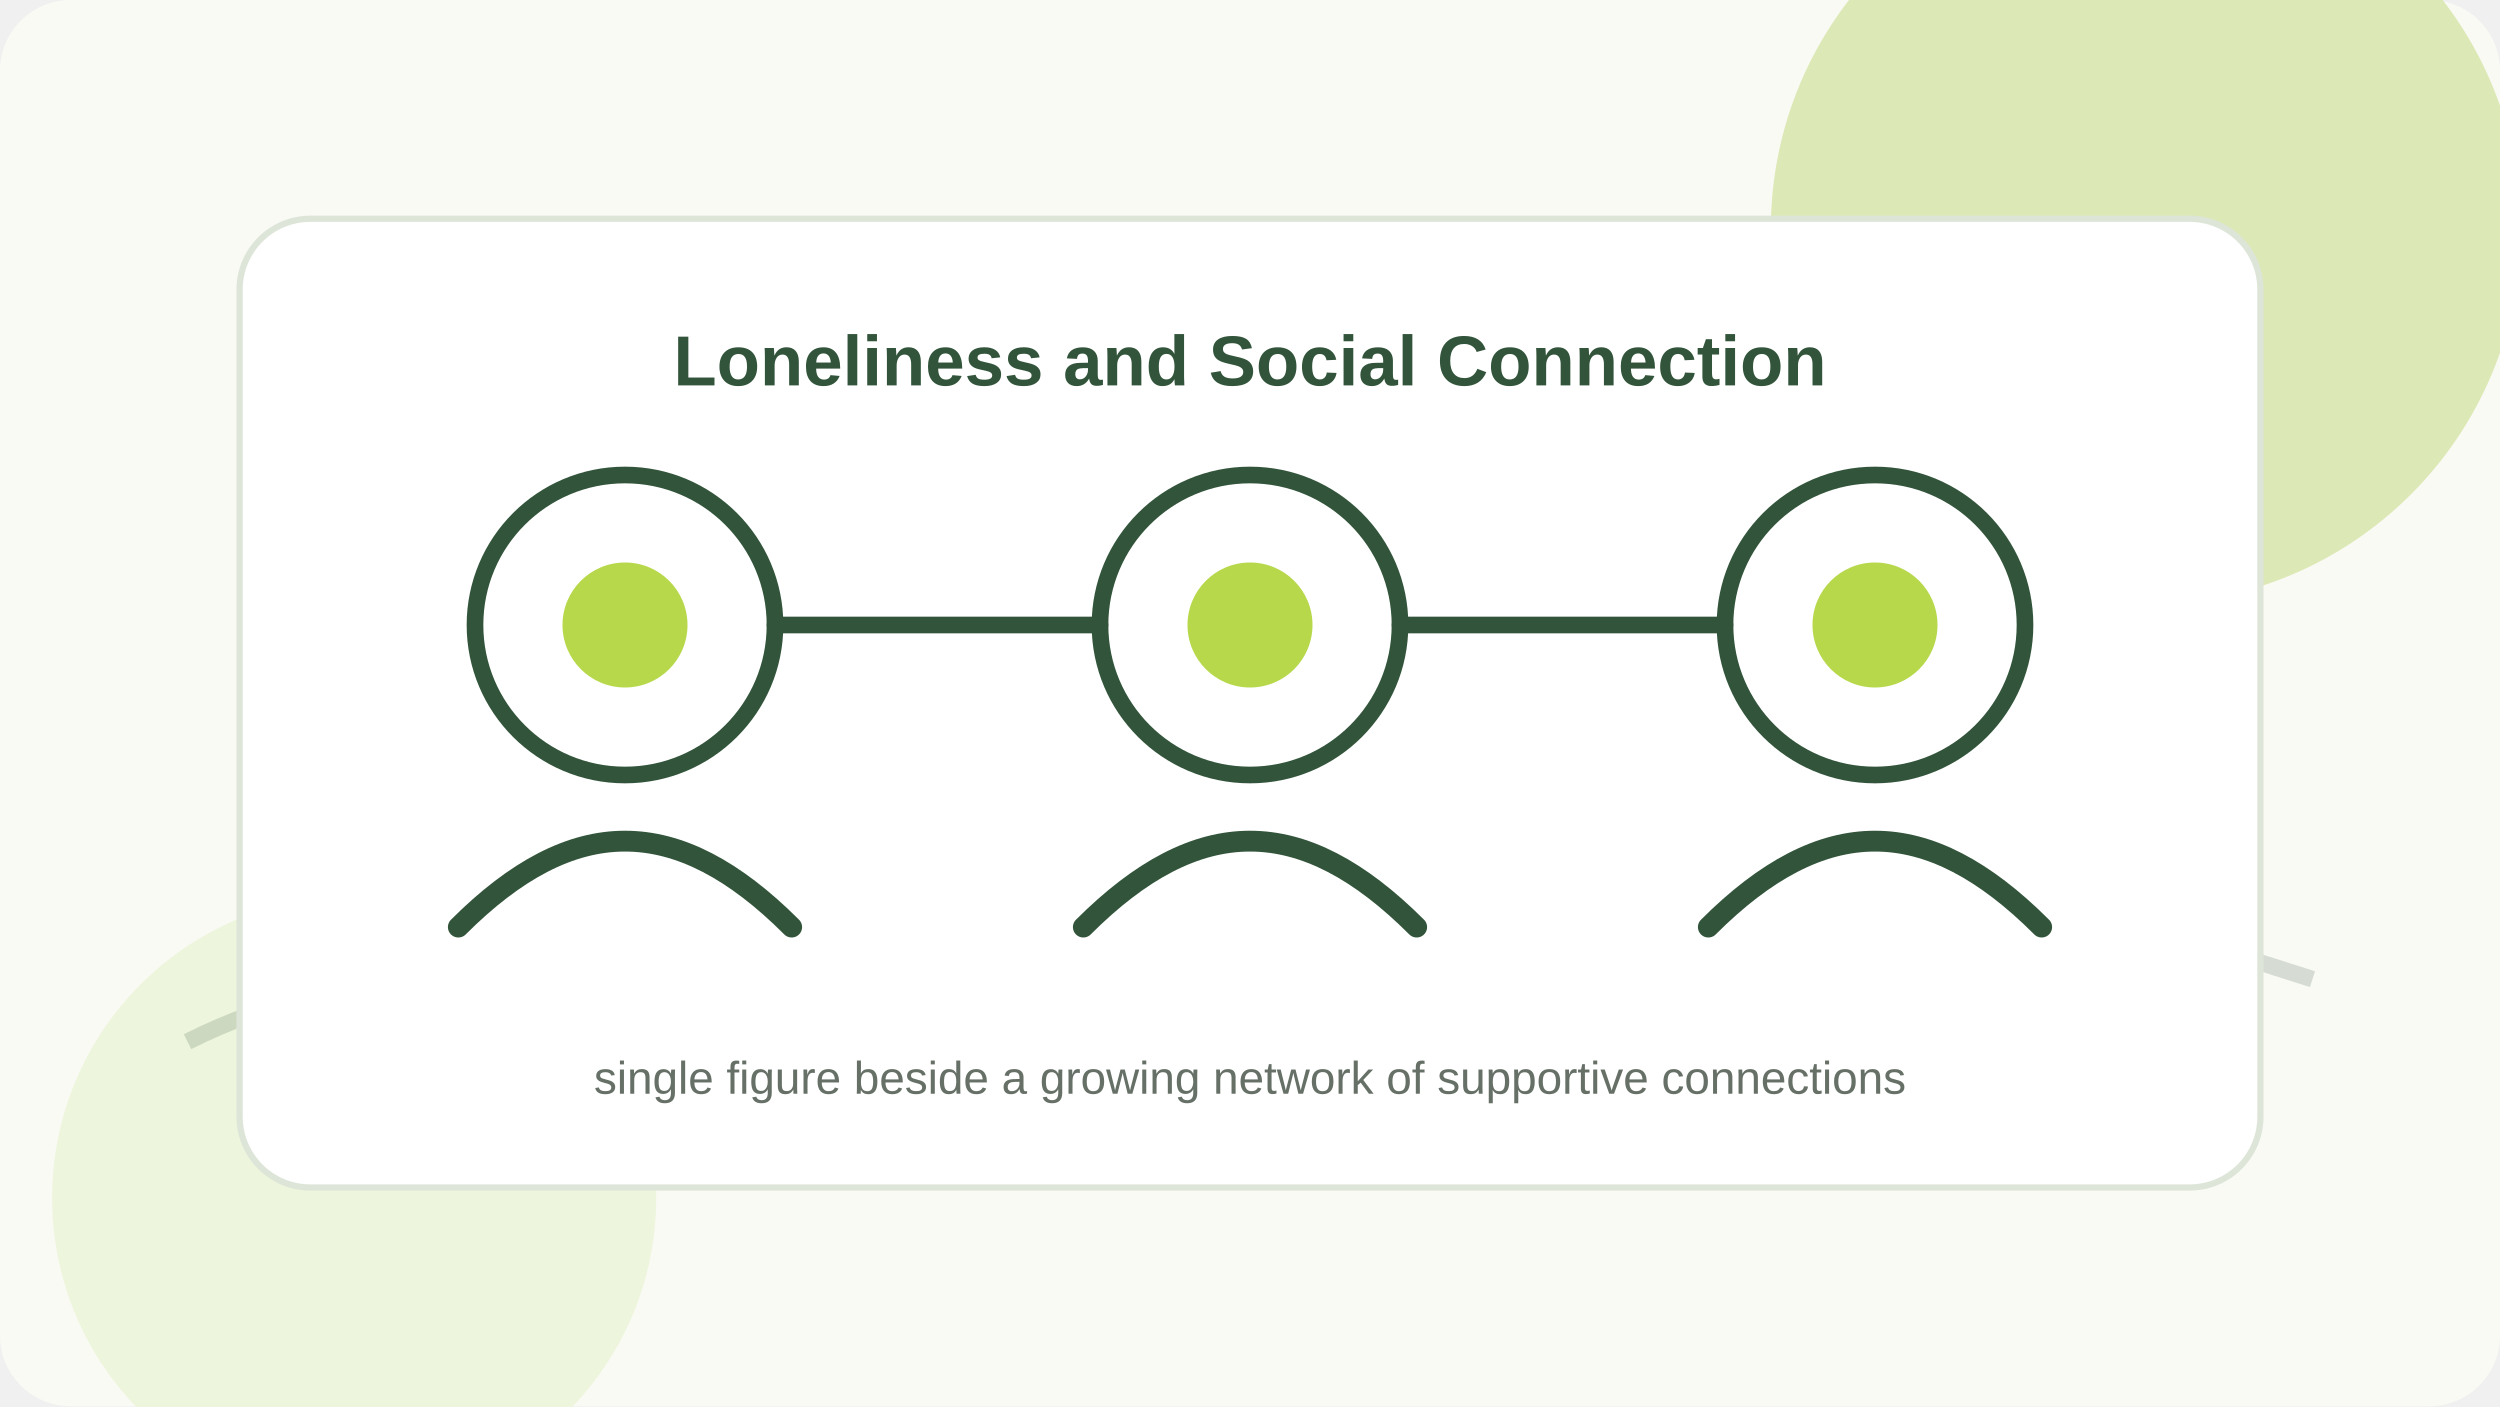
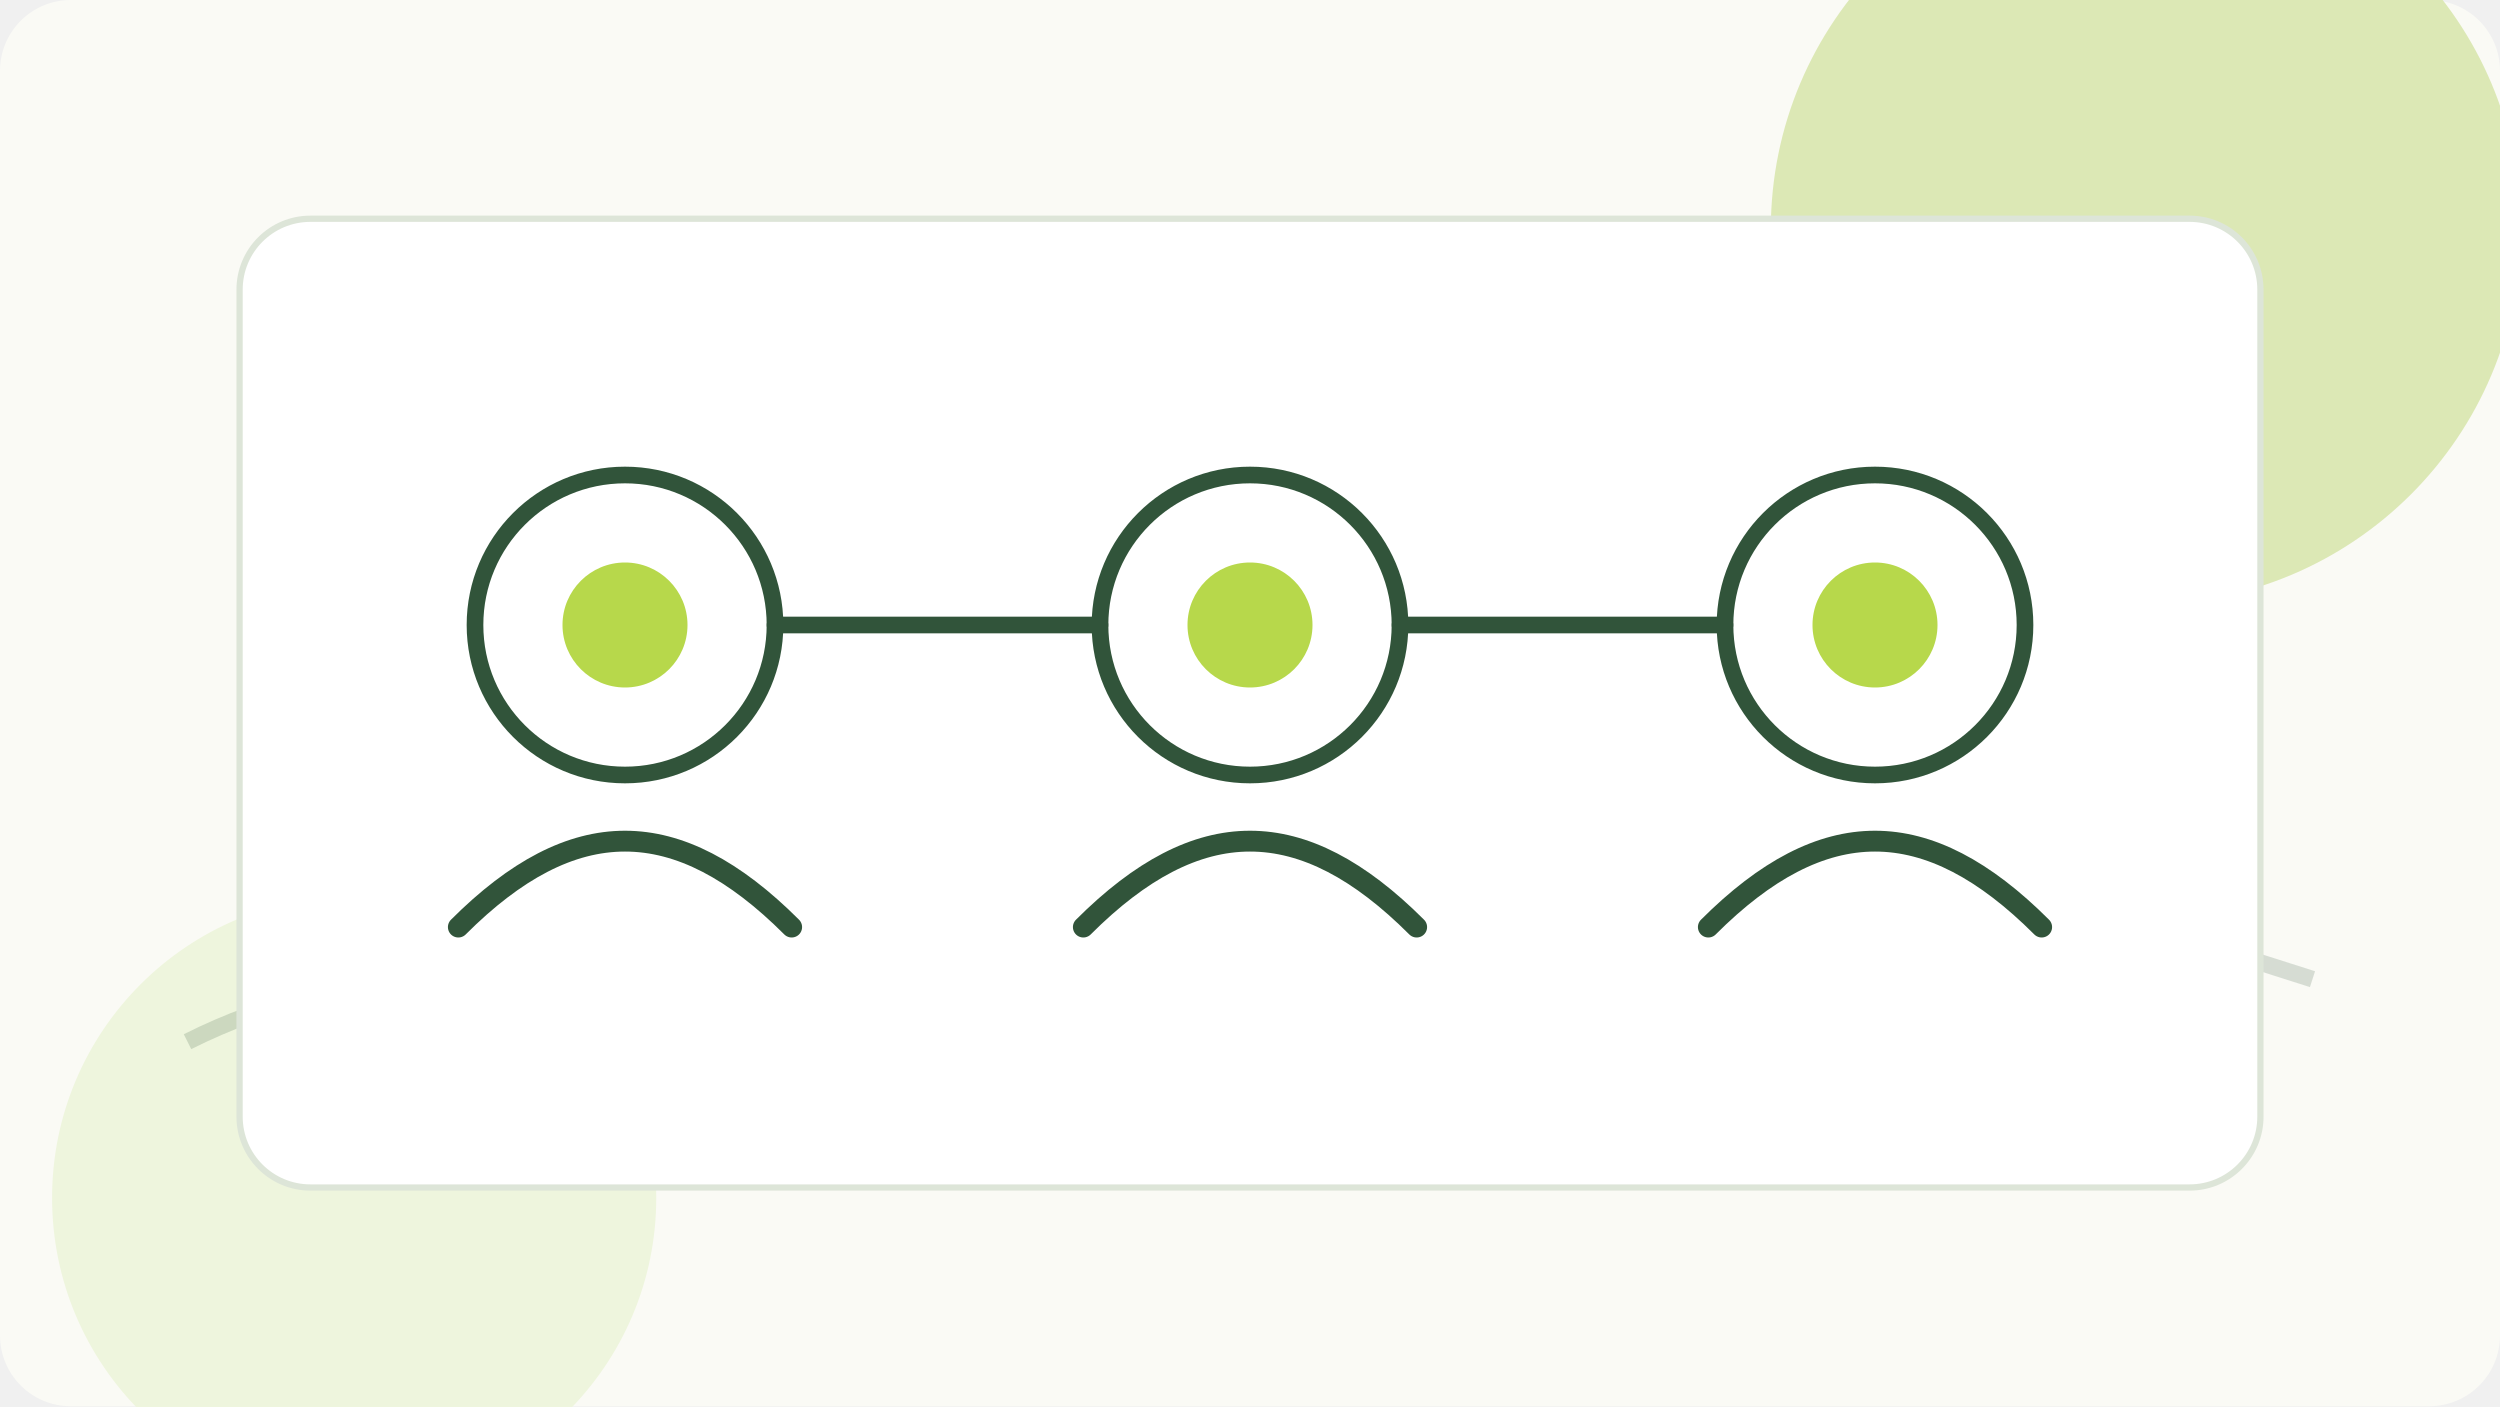
<svg xmlns="http://www.w3.org/2000/svg" viewBox="0 0 1200 675" role="img">
  <rect width="1200" height="675" rx="34" fill="#FAFAF5" />
  <circle cx="1030" cy="110" r="180" fill="#DCE8B5" />
  <circle cx="170" cy="575" r="145" fill="#EEF5DD" />
  <path d="M90 500C250 420 350 545 510 455S800 370 1110 470" fill="none" stroke="#31543A" stroke-width="8" opacity=".18" />
  <rect x="115" y="105" width="970" height="465" rx="34" fill="#fff" stroke="#DDE5D8" stroke-width="3" />
  <g fill="none" stroke="#31543A" stroke-width="8" stroke-linecap="round" stroke-linejoin="round">
    <circle cx="300" cy="300" r="72" />
    <circle cx="600" cy="300" r="72" />
    <circle cx="900" cy="300" r="72" />
    <path d="M372 300h156M672 300h156" />
  </g>
  <g fill="#B7D84B">
    <circle cx="300" cy="300" r="30" />
    <circle cx="600" cy="300" r="30" />
    <circle cx="900" cy="300" r="30" />
  </g>
  <path d="M220 445c55-55 105-55 160 0M520 445c55-55 105-55 160 0M820 445c55-55 105-55 160 0" fill="none" stroke="#31543A" stroke-width="10" stroke-linecap="round" />
-   <text x="600" y="185" text-anchor="middle" font-family="Arial,sans-serif" font-size="34" font-weight="700" fill="#31543A">Loneliness and Social Connection</text>
-   <text x="600" y="525" text-anchor="middle" font-family="Arial,sans-serif" font-size="22" fill="#667067">single figure beside a growing network of supportive connections</text>
</svg>
